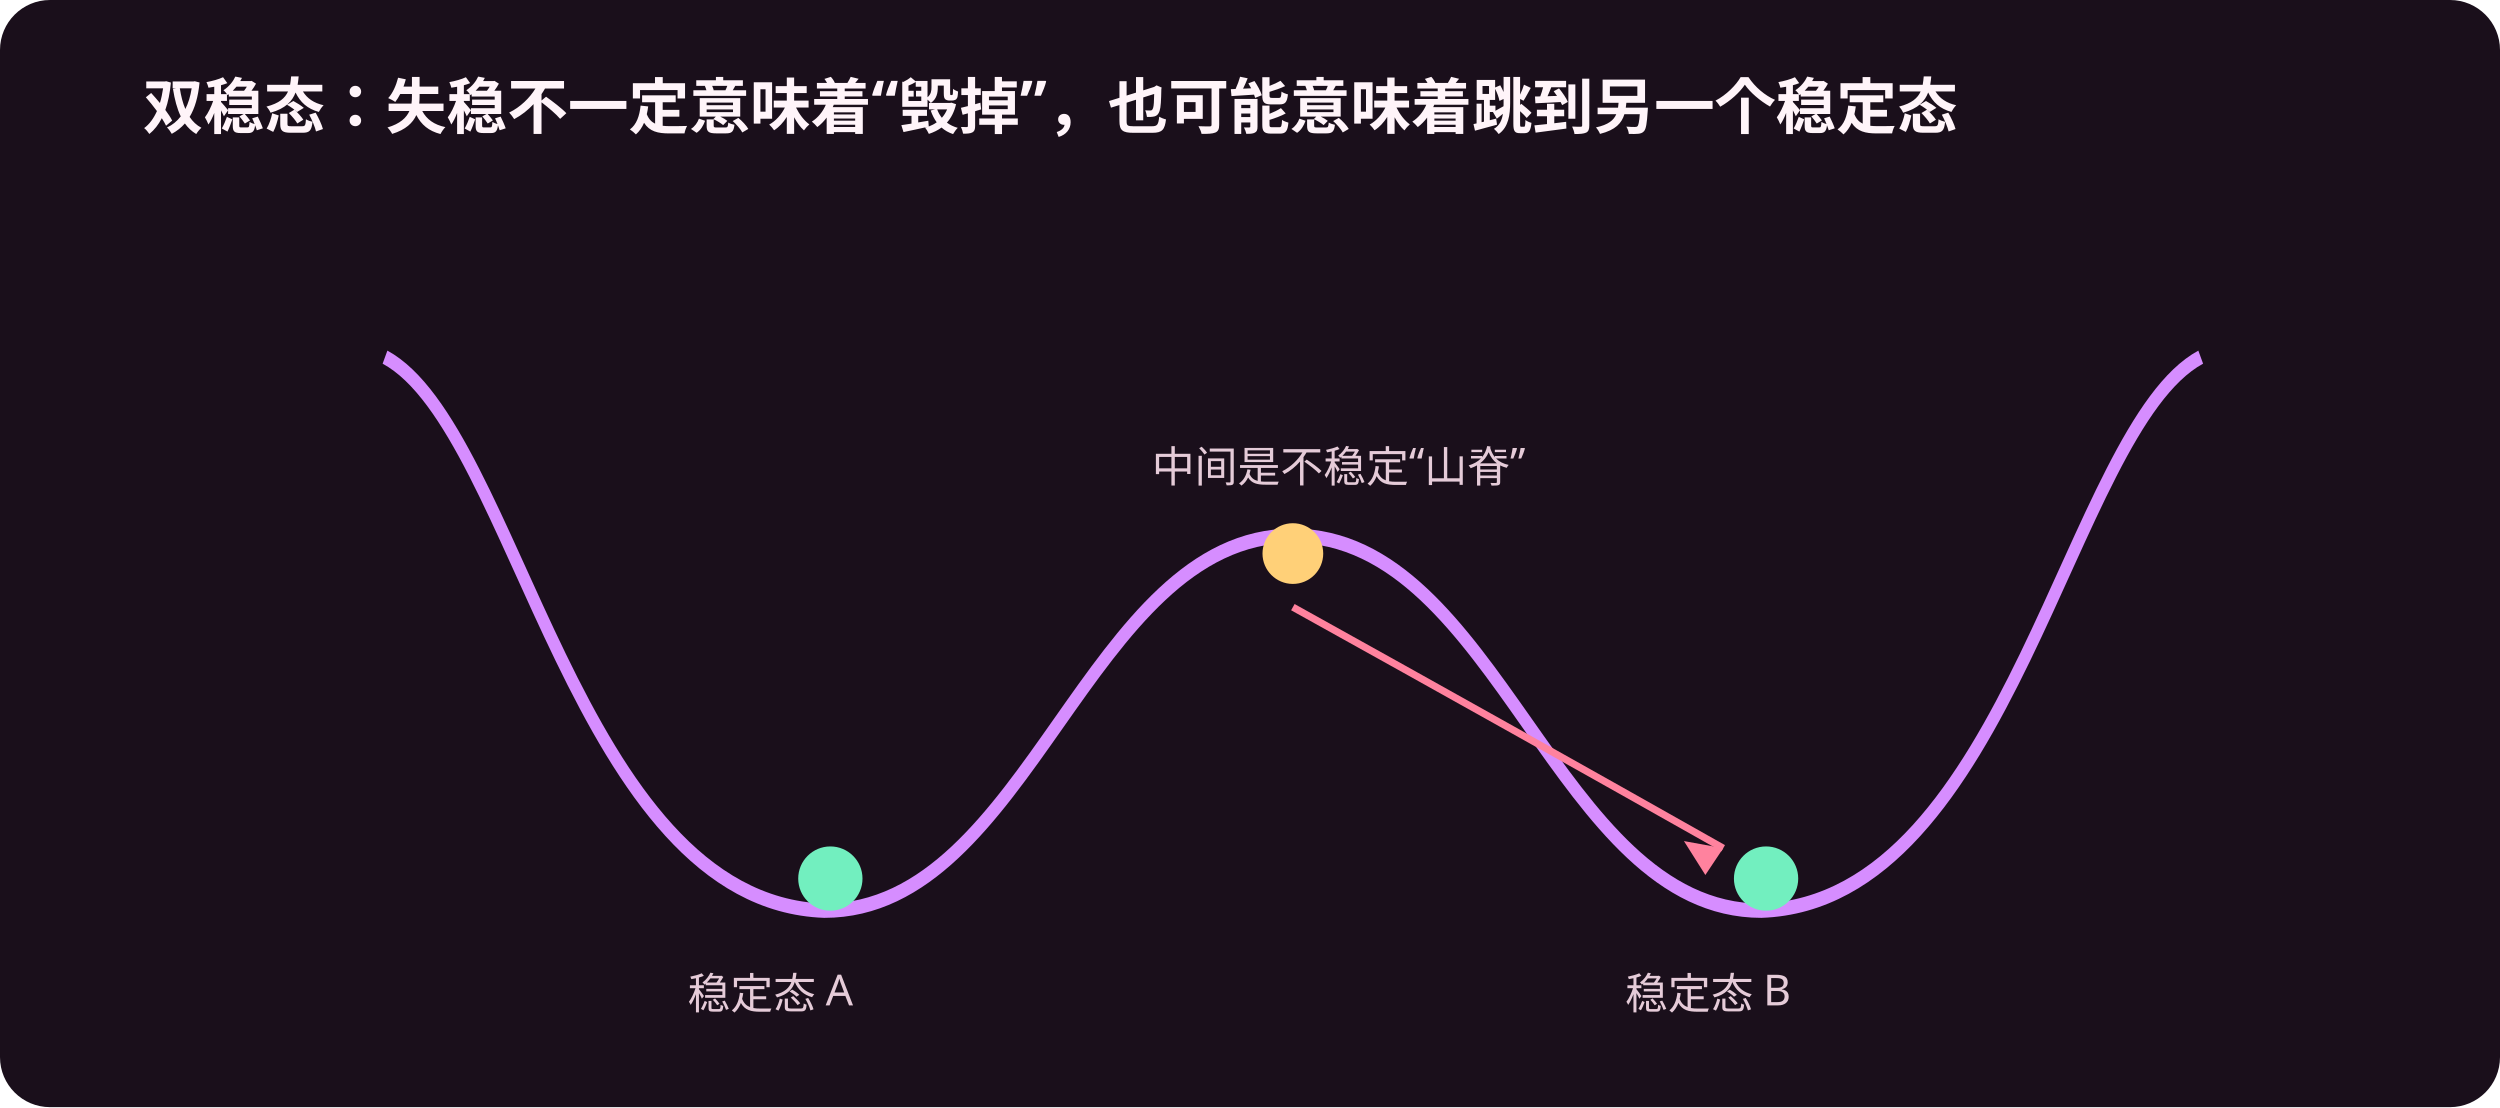
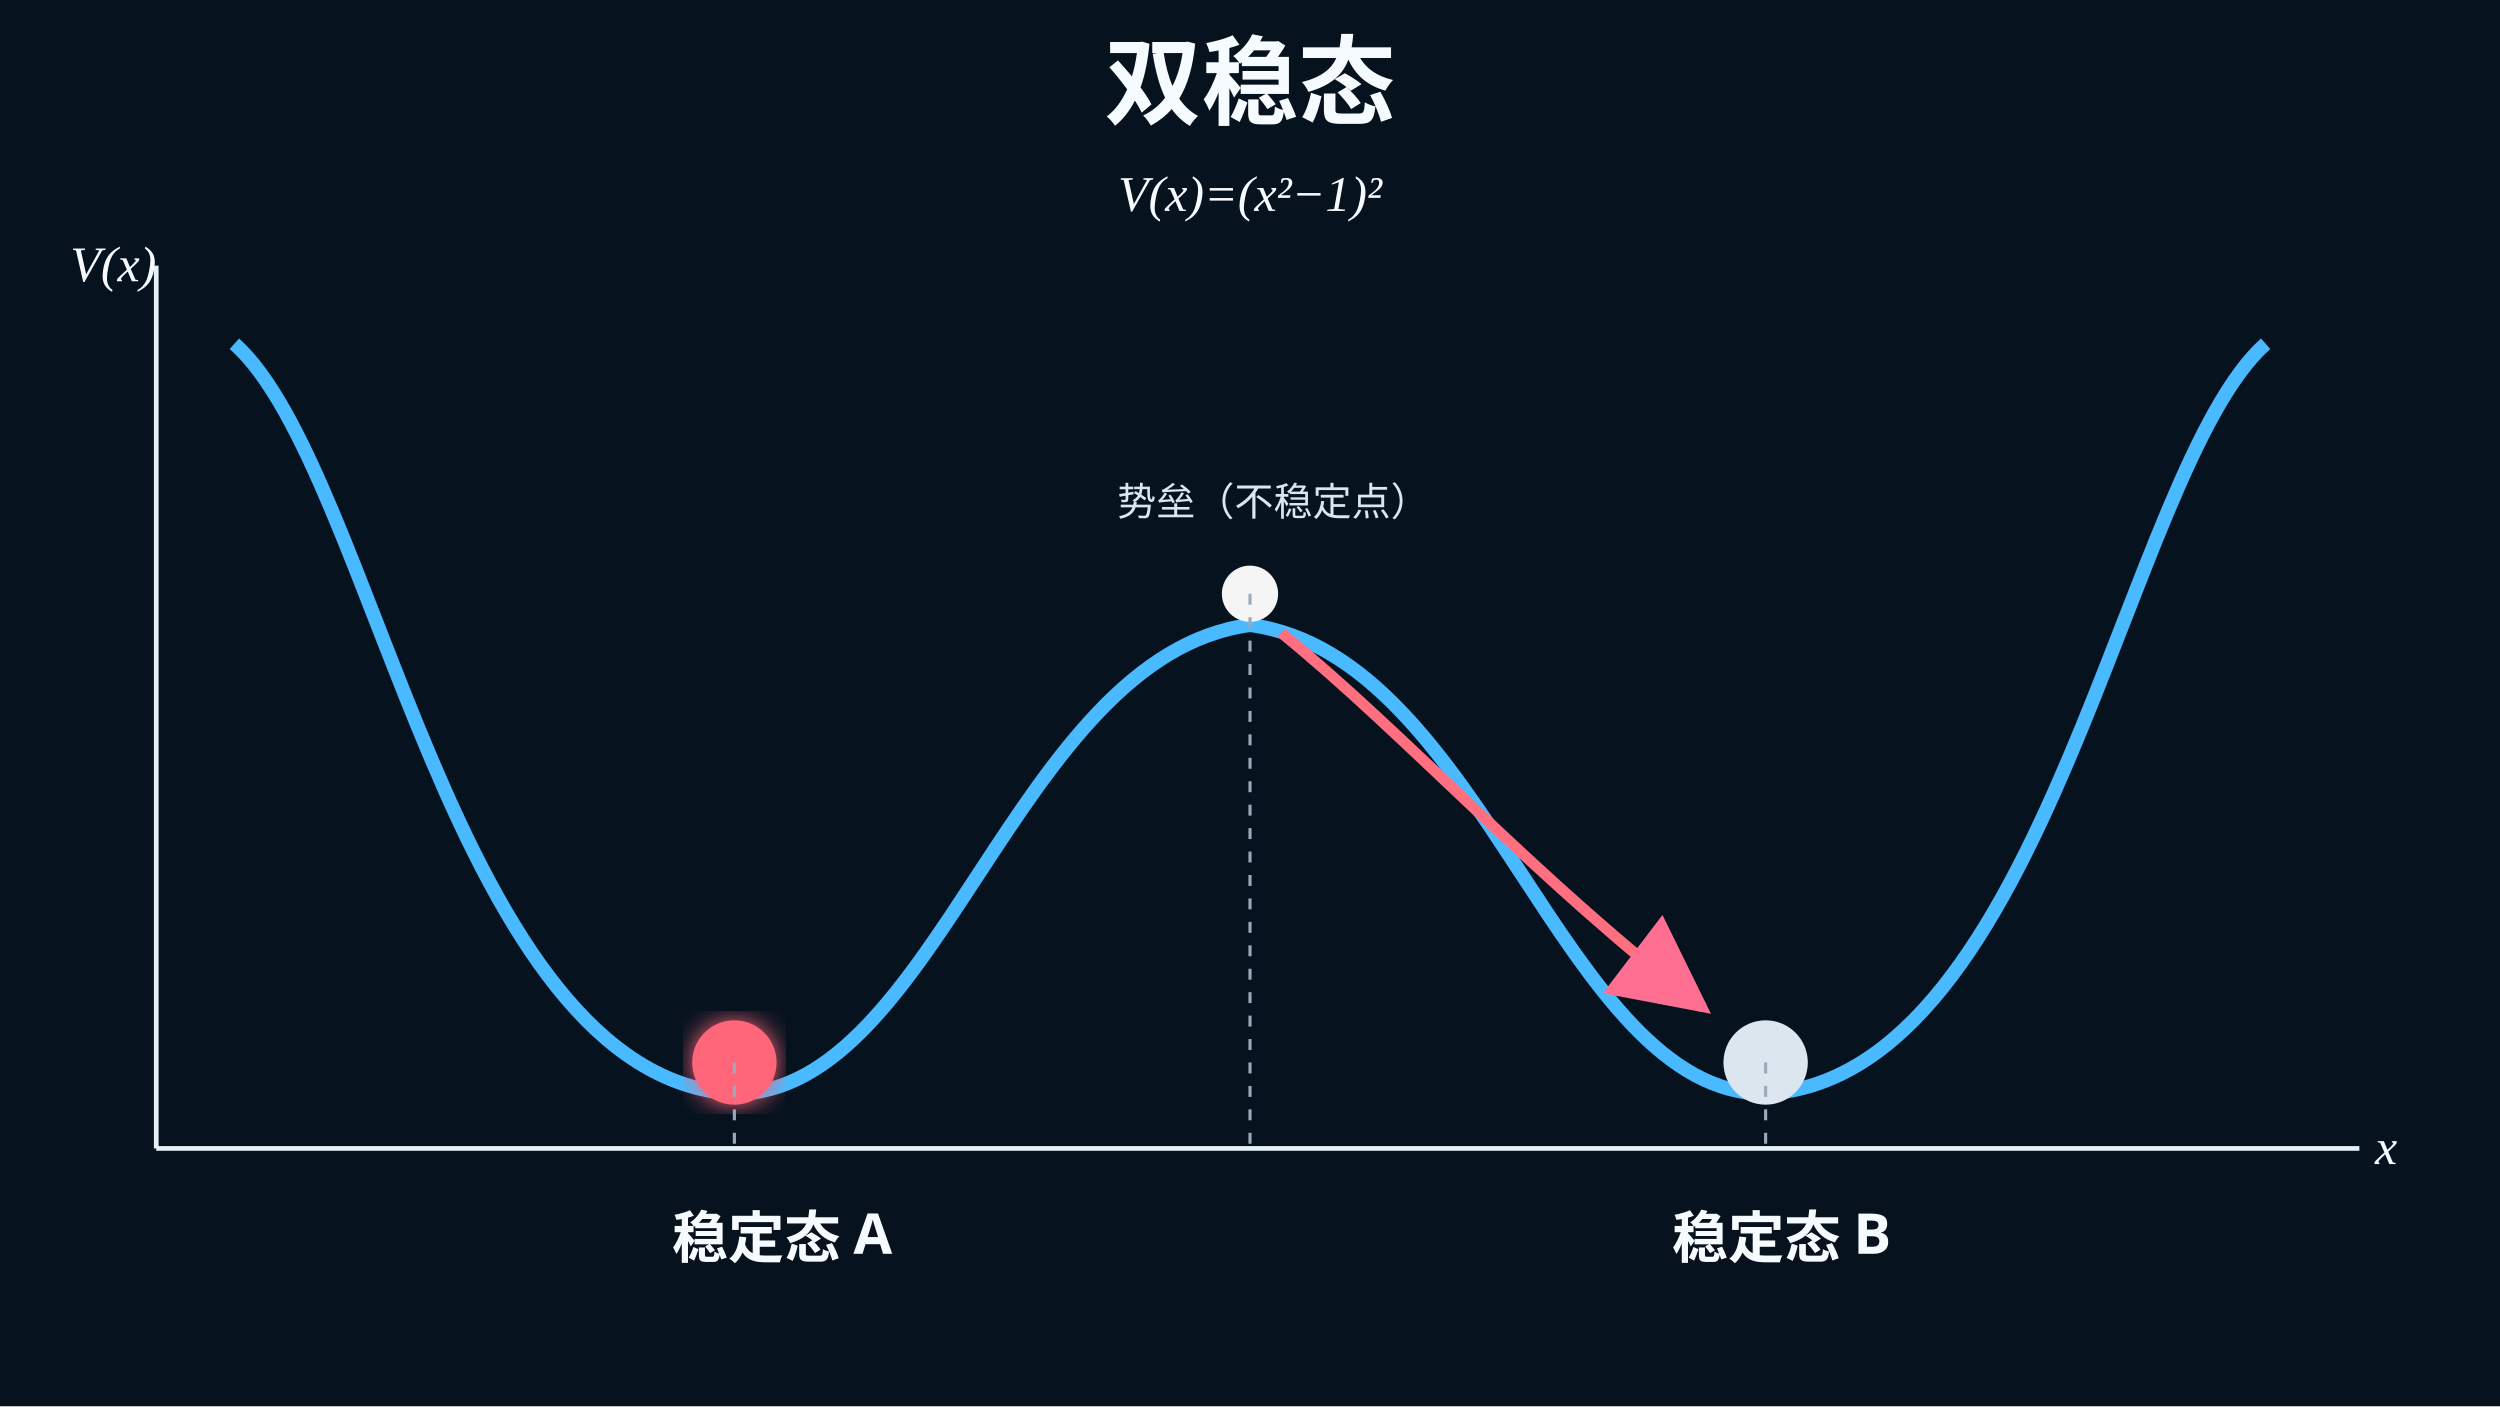
- <svg xmlns="http://www.w3.org/2000/svg" width="1400" height="620" viewBox="0 0 1400 620">
+ <svg xmlns="http://www.w3.org/2000/svg" width="1600" height="900" viewBox="0 0 1600 900">
  <defs>
-     <style>.t{font:700 34px "Noto Sans SC","Microsoft YaHei",sans-serif;fill:#fff4f9}.l{font:500 24px "Noto Sans SC","Microsoft YaHei",sans-serif;fill:#e5cbd8}</style>
+     <linearGradient id="bg" x1="0" y1="0" x2="1" y2="1">
+       <stop offset="0" stop-color="#07121f" />
+       <stop offset="1" stop-color="#10263a" />
+     </linearGradient>
+     <filter id="glow">
+       <feGaussianBlur stdDeviation="8" result="b" />
+       <feMerge>
+         <feMergeNode in="b" />
+         <feMergeNode in="SourceGraphic" />
+       </feMerge>
+     </filter>
+     <marker id="arrB" viewBox="0 0 10 10" refX="9" refY="5" markerWidth="9" markerHeight="9" orient="auto">
+       <path d="M0 0L10 5L0 10Z" fill="#69cfff" />
+     </marker>
+     <marker id="arrY" viewBox="0 0 10 10" refX="9" refY="5" markerWidth="9" markerHeight="9" orient="auto">
+       <path d="M0 0L10 5L0 10Z" fill="#ffd166" />
+     </marker>
+     <marker id="arrR" viewBox="0 0 10 10" refX="9" refY="5" markerWidth="9" markerHeight="9" orient="auto">
+       <path d="M0 0L10 5L0 10Z" fill="#ff6f91" />
+     </marker>
+     <style>.title{font:700 62px 'Noto Sans SC','Microsoft YaHei',sans-serif;fill:#f6fbff}.sub{font:500 30px 'Noto Sans SC','Microsoft YaHei',sans-serif;fill:#bcd0df}.series{font:600 26px 'Noto Sans SC','Microsoft YaHei',sans-serif;fill:#6fd6ff;letter-spacing:4px}.h{font:700 36px 'Noto Sans SC','Microsoft YaHei',sans-serif;fill:#f5fbff}.t{font:500 25px 'Noto Sans SC','Microsoft YaHei',sans-serif;fill:#d8e8f1}.sm{font:500 21px 'Noto Sans SC','Microsoft YaHei',sans-serif;fill:#b9ccda}.math{font:italic 32px Georgia,'Times New Roman',serif;fill:#f7fbff}</style>
  </defs>
-   <rect width="1400" height="620" rx="28" fill="#1a0f1b" />
-   <text x="80" y="72" class="t">双稳态：失稳不一定意味着“毁掉”，也可能意味着跳到另一个稳定态</text>
-   <g transform="translate(150 120)">
-     <path d="M80 80 C170 120 210 385 380 390 C520 390 560 180 700 180 C840 180 880 390 1020 390 C1190 385 1230 120 1320 80" transform="scale(.82 1)" fill="none" stroke="#d68dff" stroke-width="8" />
-     <circle cx="315" cy="372" r="18" fill="#72efbf" />
-     <circle cx="839" cy="372" r="18" fill="#72efbf" />
-     <circle cx="574" cy="190" r="17" fill="#ffd078" />
-     <text x="235" y="445" class="l">稳定态 A</text>
-     <text x="760" y="445" class="l">稳定态 B</text>
-     <text x="495" y="150" class="l">中间是不稳定“山脊”</text>
-     <path d="M574 220 Q700 290 815 355" fill="none" stroke="#ff829e" stroke-width="4" />
-     <path d="M815 355 l-22 -4 l12 19z" fill="#ff829e" />
-   </g>
+   <rect width="1600" height="900" fill="#07121f" />
+   <text x="800" y="75" text-anchor="middle" class="title">双稳态</text>
+   <text x="800" y="135" text-anchor="middle" class="math">V(x)=(x²−1)²</text>
+   <line x1="100" y1="735" x2="1510" y2="735" stroke="#e6f1f7" stroke-width="3" />
+   <line x1="100" y1="735" x2="100" y2="170" stroke="#e6f1f7" stroke-width="3" />
+   <text x="1520" y="745" class="math">x</text>
+   <text x="45" y="180" class="math">V(x)</text>
+   <path d="M150 220 C240 300 290 690 470 700 C600 700 650 420 800 400 C950 420 1000 700 1130 700 C1310 690 1360 300 1450 220" fill="none" stroke="#49baff" stroke-width="9" />
+   <circle cx="470" cy="680" r="27" fill="#ff667a" filter="url(#glow)" />
+   <circle cx="1130" cy="680" r="27" fill="#dbe6ee" />
+   <circle cx="800" cy="380" r="18" fill="#f5f5f5" />
+   <line x1="470" y1="680" x2="470" y2="735" stroke="#98aabb" stroke-width="2" stroke-dasharray="7 8" />
+   <line x1="800" y1="380" x2="800" y2="735" stroke="#98aabb" stroke-width="2" stroke-dasharray="7 8" />
+   <line x1="1130" y1="680" x2="1130" y2="735" stroke="#98aabb" stroke-width="2" stroke-dasharray="7 8" />
+   <text x="430" y="805" class="h" fill="#49baff">稳定态 A</text>
+   <text x="1070" y="805" class="h" fill="#49baff">稳定态 B</text>
+   <text x="715" y="330" class="t">势垒（不稳定点）</text>
+   <path d="M820 405 C900 470 985 565 1090 645" fill="none" stroke="#ff6f7f" stroke-width="7" marker-end="url(#arrR)" />
</svg>
